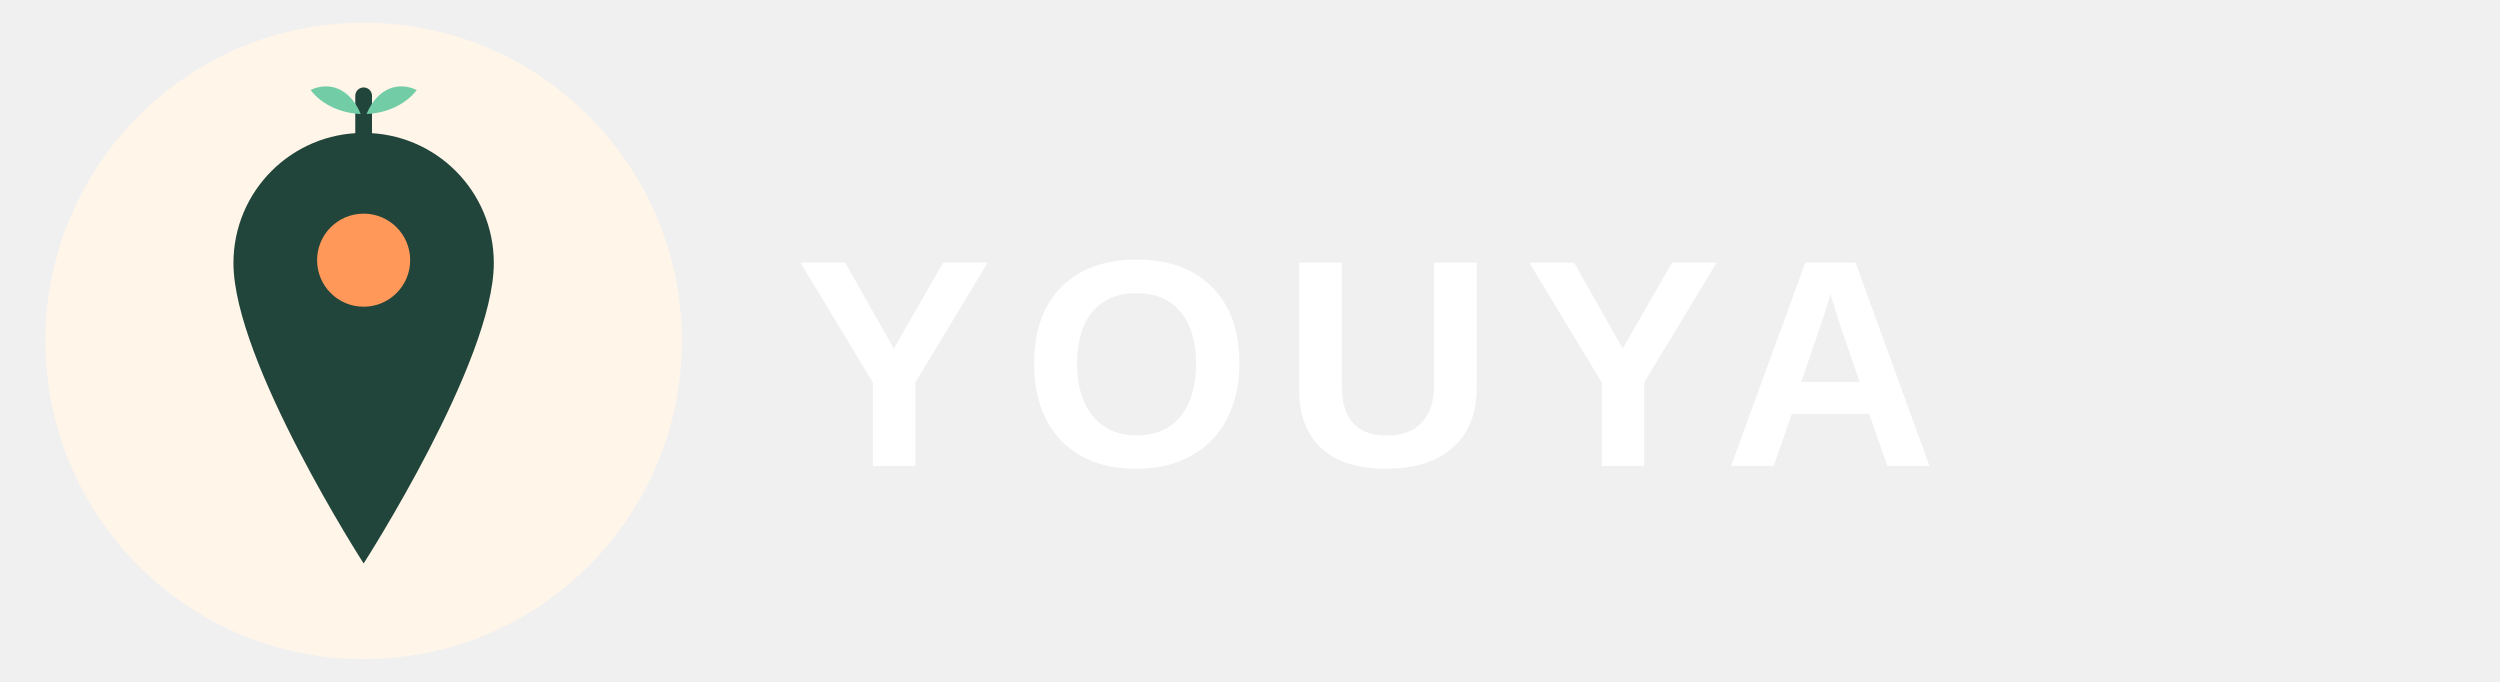
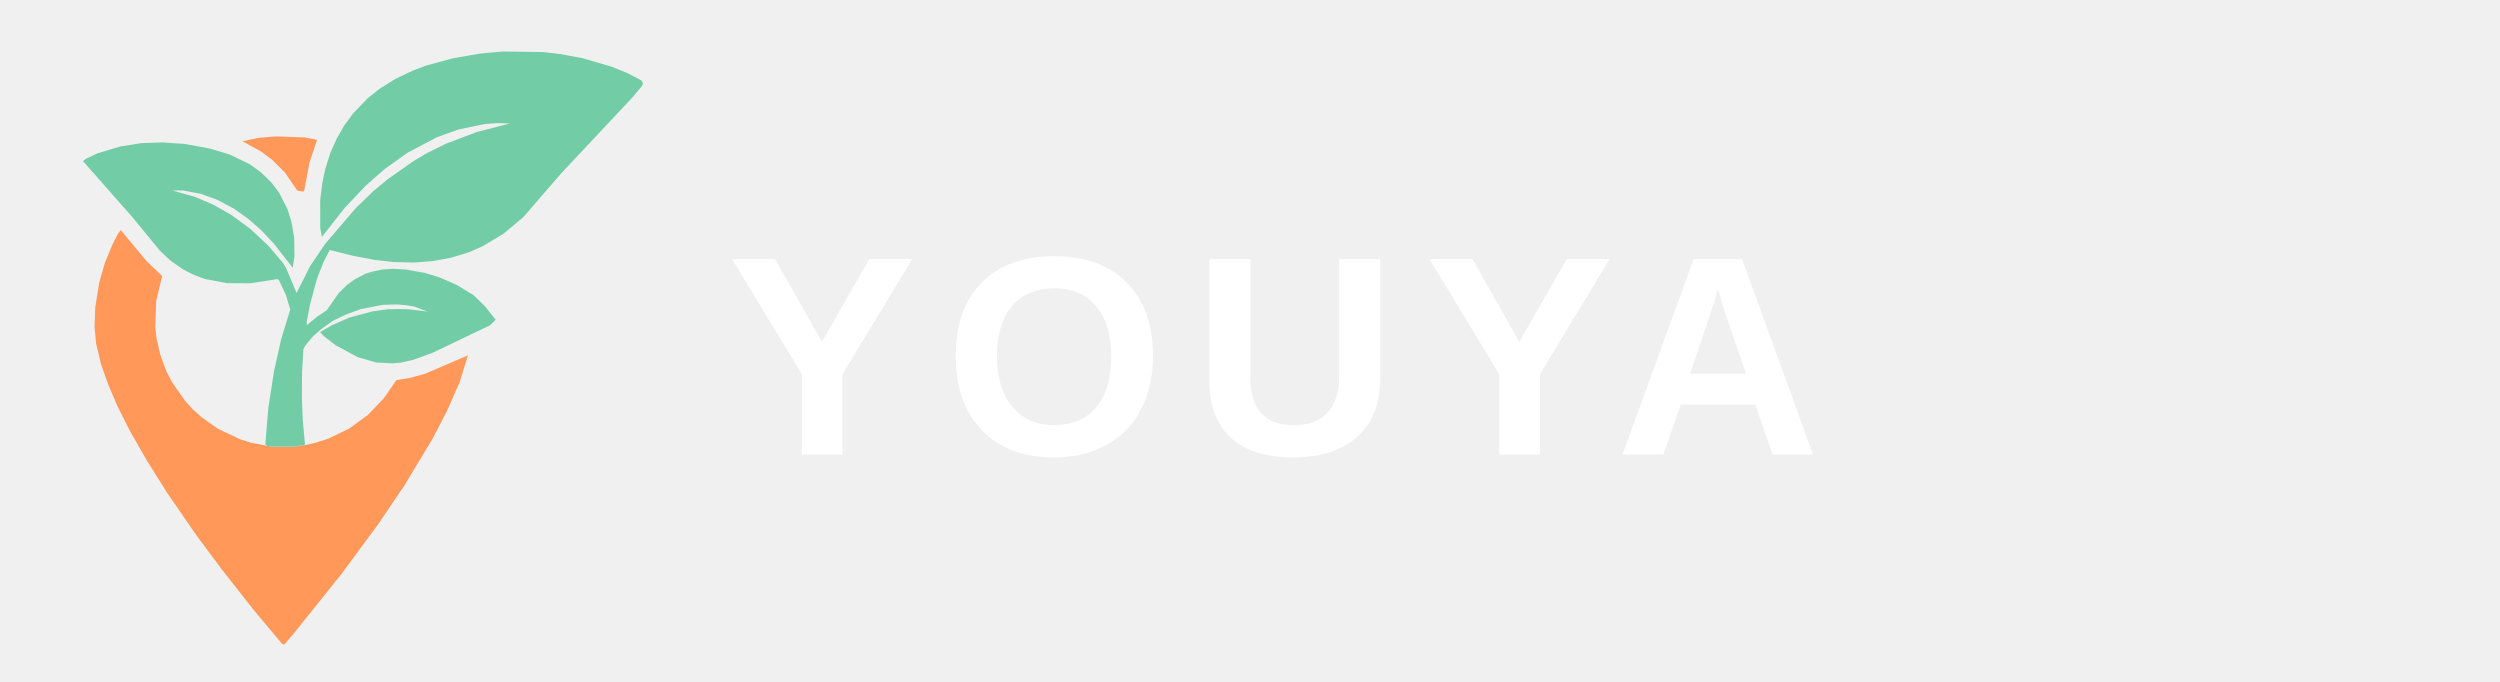
<svg xmlns="http://www.w3.org/2000/svg" viewBox="0 0 220 60" preserveAspectRatio="xMidYMid meet">
-   <circle cx="32" cy="30" r="28" fill="#FFF5E9" />
-   <g transform="translate(8,6) scale(0.032)">
-     <path d="M750 182 L750 76" stroke="#21443B" stroke-width="46" stroke-linecap="round" />
-     <path d="M742 126 C 690 124 636 102 604 60 C 654 36 712 54 742 126 Z" fill="#72CDA7" />
-     <path d="M758 126 C 810 124 864 102 896 60 C 846 36 788 54 758 126 Z" fill="#72CDA7" />
-     <path d="M750 178 C 552 178 392 338 392 536 C 392 806 750 1362 750 1362 C 750 1362 1108 806 1108 536 C 1108 338 948 178 750 178 Z" fill="#21443B" />
-     <circle cx="750" cy="528" r="128" fill="#FF9858" />
+   <g transform="translate(2,3) scale(0.04)">
+     <path fill="#FF9858" fill-rule="evenodd" d="M555.9 225.2L519.8 228.1L483.3 235.7L524.3 258.3L548.4 276.2L577.2 305.0L604.0 344.2L616.1 346.4L618.7 345.6L619.6 342.6L630.9 282.4L647.6 232.7L620.6 227.3L557.4 225.1ZM215.8 431.3L209.8 438.8L197.3 463.0L180.7 503.6L168.5 545.8L159.7 599.9L158.0 643.6L161.5 681.2L172.3 726.4L187.7 770.0L208.2 818.2L236.3 873.9L273.0 938.0L318.1 1009.8L381.3 1101.5L438.5 1178.4L506.7 1265.2L570.9 1341.9L575.5 1342.9L596.5 1318.4L701.9 1186.9L782.9 1077.0L840.8 991.3L901.5 890.4L933.6 828.8L961.3 765.5L979.4 706.8L885.4 747.2L850.8 756.7L822.2 761.1L794.0 801.6L759.5 837.7L718.2 867.8L671.8 890.2L644.7 898.8L619.1 904.7L610.1 904.7L602.5 907.7L546.9 907.7L501.7 898.8L477.6 891.1L429.5 868.4L394.7 843.8L374.3 825.7L357.3 806.9L328.4 765.5L315.9 741.4L302.6 705.3L294.4 669.2L291.7 645.1L293.7 586.4L306.8 532.2L273.0 500.0L215.9 431.4Z" />
+     <path fill="#72CDA7" fill-rule="evenodd" d="M1055.5 38.4L1007.3 42.7L947.1 53.0L886.9 69.4L858.3 80.3L820.7 98.1L785.8 119.8L759.2 140.9L727.2 174.0L707.3 201.1L690.9 229.7L676.8 261.3L665.4 297.4L659.1 327.5L654.4 365.2L654.5 426.9L658.2 446.2L708.9 381.7L754.5 333.7L795.6 297.4L846.3 261.2L911.0 227.0L959.2 209.7L1016.3 197.9L1043.4 195.8L1071.7 196.6L998.3 215.6L930.6 241.4L888.4 262.3L859.8 279.3L802.7 319.4L771.2 345.6L732.4 383.2L665.3 461.5L631.8 511.2L602.5 569.5L579.1 514.2L571.5 502.1L540.8 466.0L500.2 428.1L458.1 397.3L419.0 375.2L379.8 358.4L329.5 344.1L351.3 343.8L391.9 351.5L428.0 364.6L464.1 383.8L495.3 405.8L524.3 431.1L552.9 461.5L594.1 514.2L597.8 488.6L597.2 447.9L591.2 413.3L582.3 384.7L563.9 348.6L546.9 326.3L524.3 304.3L500.2 286.7L455.1 264.8L411.4 251.7L355.8 241.6L307.6 238.3L261.0 239.9L214.3 247.3L164.7 262.2L139.1 274.3L132.5 279.4L240.0 401.3L301.6 476.3L326.0 499.1L352.8 517.7L376.8 530.0L400.9 538.8L449.1 547.9L500.2 548.2L560.4 539.0L563.4 540.7L579.2 574.4L588.6 606.0L568.7 670.7L552.6 742.9L540.3 822.7L533.7 902.5L537.8 906.2L546.9 907.7L602.5 907.7L610.1 904.7L619.1 904.7L621.0 902.5L616.1 849.8L614.2 801.6L614.5 742.9L617.5 693.3L622.1 684.6L638.9 664.7L655.9 649.6L682.3 630.8L712.4 616.4L744.0 605.0L792.1 595.7L823.7 594.8L844.8 596.6L861.3 599.5L890.8 610.5L849.3 605.4L825.2 604.9L802.7 605.4L769.6 610.0L718.4 623.7L680.8 640.1L654.2 655.6L662.7 664.8L688.3 684.4L736.5 710.6L777.1 722.4L813.2 724.4L832.8 722.6L859.8 716.4L902.0 701.0L1028.1 640.6L1040.7 628.5L1016.5 598.4L991.9 574.4L954.6 551.7L918.5 535.8L885.4 525.5L843.3 518.0L814.7 516.3L790.6 518.0L769.6 522.4L754.5 527.0L730.4 539.5L713.5 551.8L695.1 569.8L668.9 607.5L647.7 621.6L625.1 640.3L624.5 634.6L632.3 593.9L647.4 538.2L661.4 502.1L675.4 475.0L725.9 487.6L774.1 496.8L814.7 501.4L859.8 502.6L902.0 499.5L942.6 492.0L981.7 479.9L1011.8 466.8L1058.1 438.9L1101.2 402.8L1185.9 305.0L1341.3 139.4L1362.7 113.8L1364.4 107.8L1360.9 101.8L1330.8 86.0L1294.7 71.4L1231.5 53.0L1183.4 44.0L1144.2 39.5L1057.0 38.3Z" />
  </g>
-   <text x="70" y="41" font-family="Arial, Helvetica, sans-serif" font-size="26" font-weight="800" letter-spacing="2.6" textLength="138" lengthAdjust="spacingAndGlyphs" fill="#FFFFFF">YOUYA</text>
+   <text x="64" y="40" font-family="Arial, Helvetica, sans-serif" font-size="25" font-weight="800" letter-spacing="2.4" textLength="146" lengthAdjust="spacingAndGlyphs" fill="#FFFFFF">YOUYA</text>
</svg>
